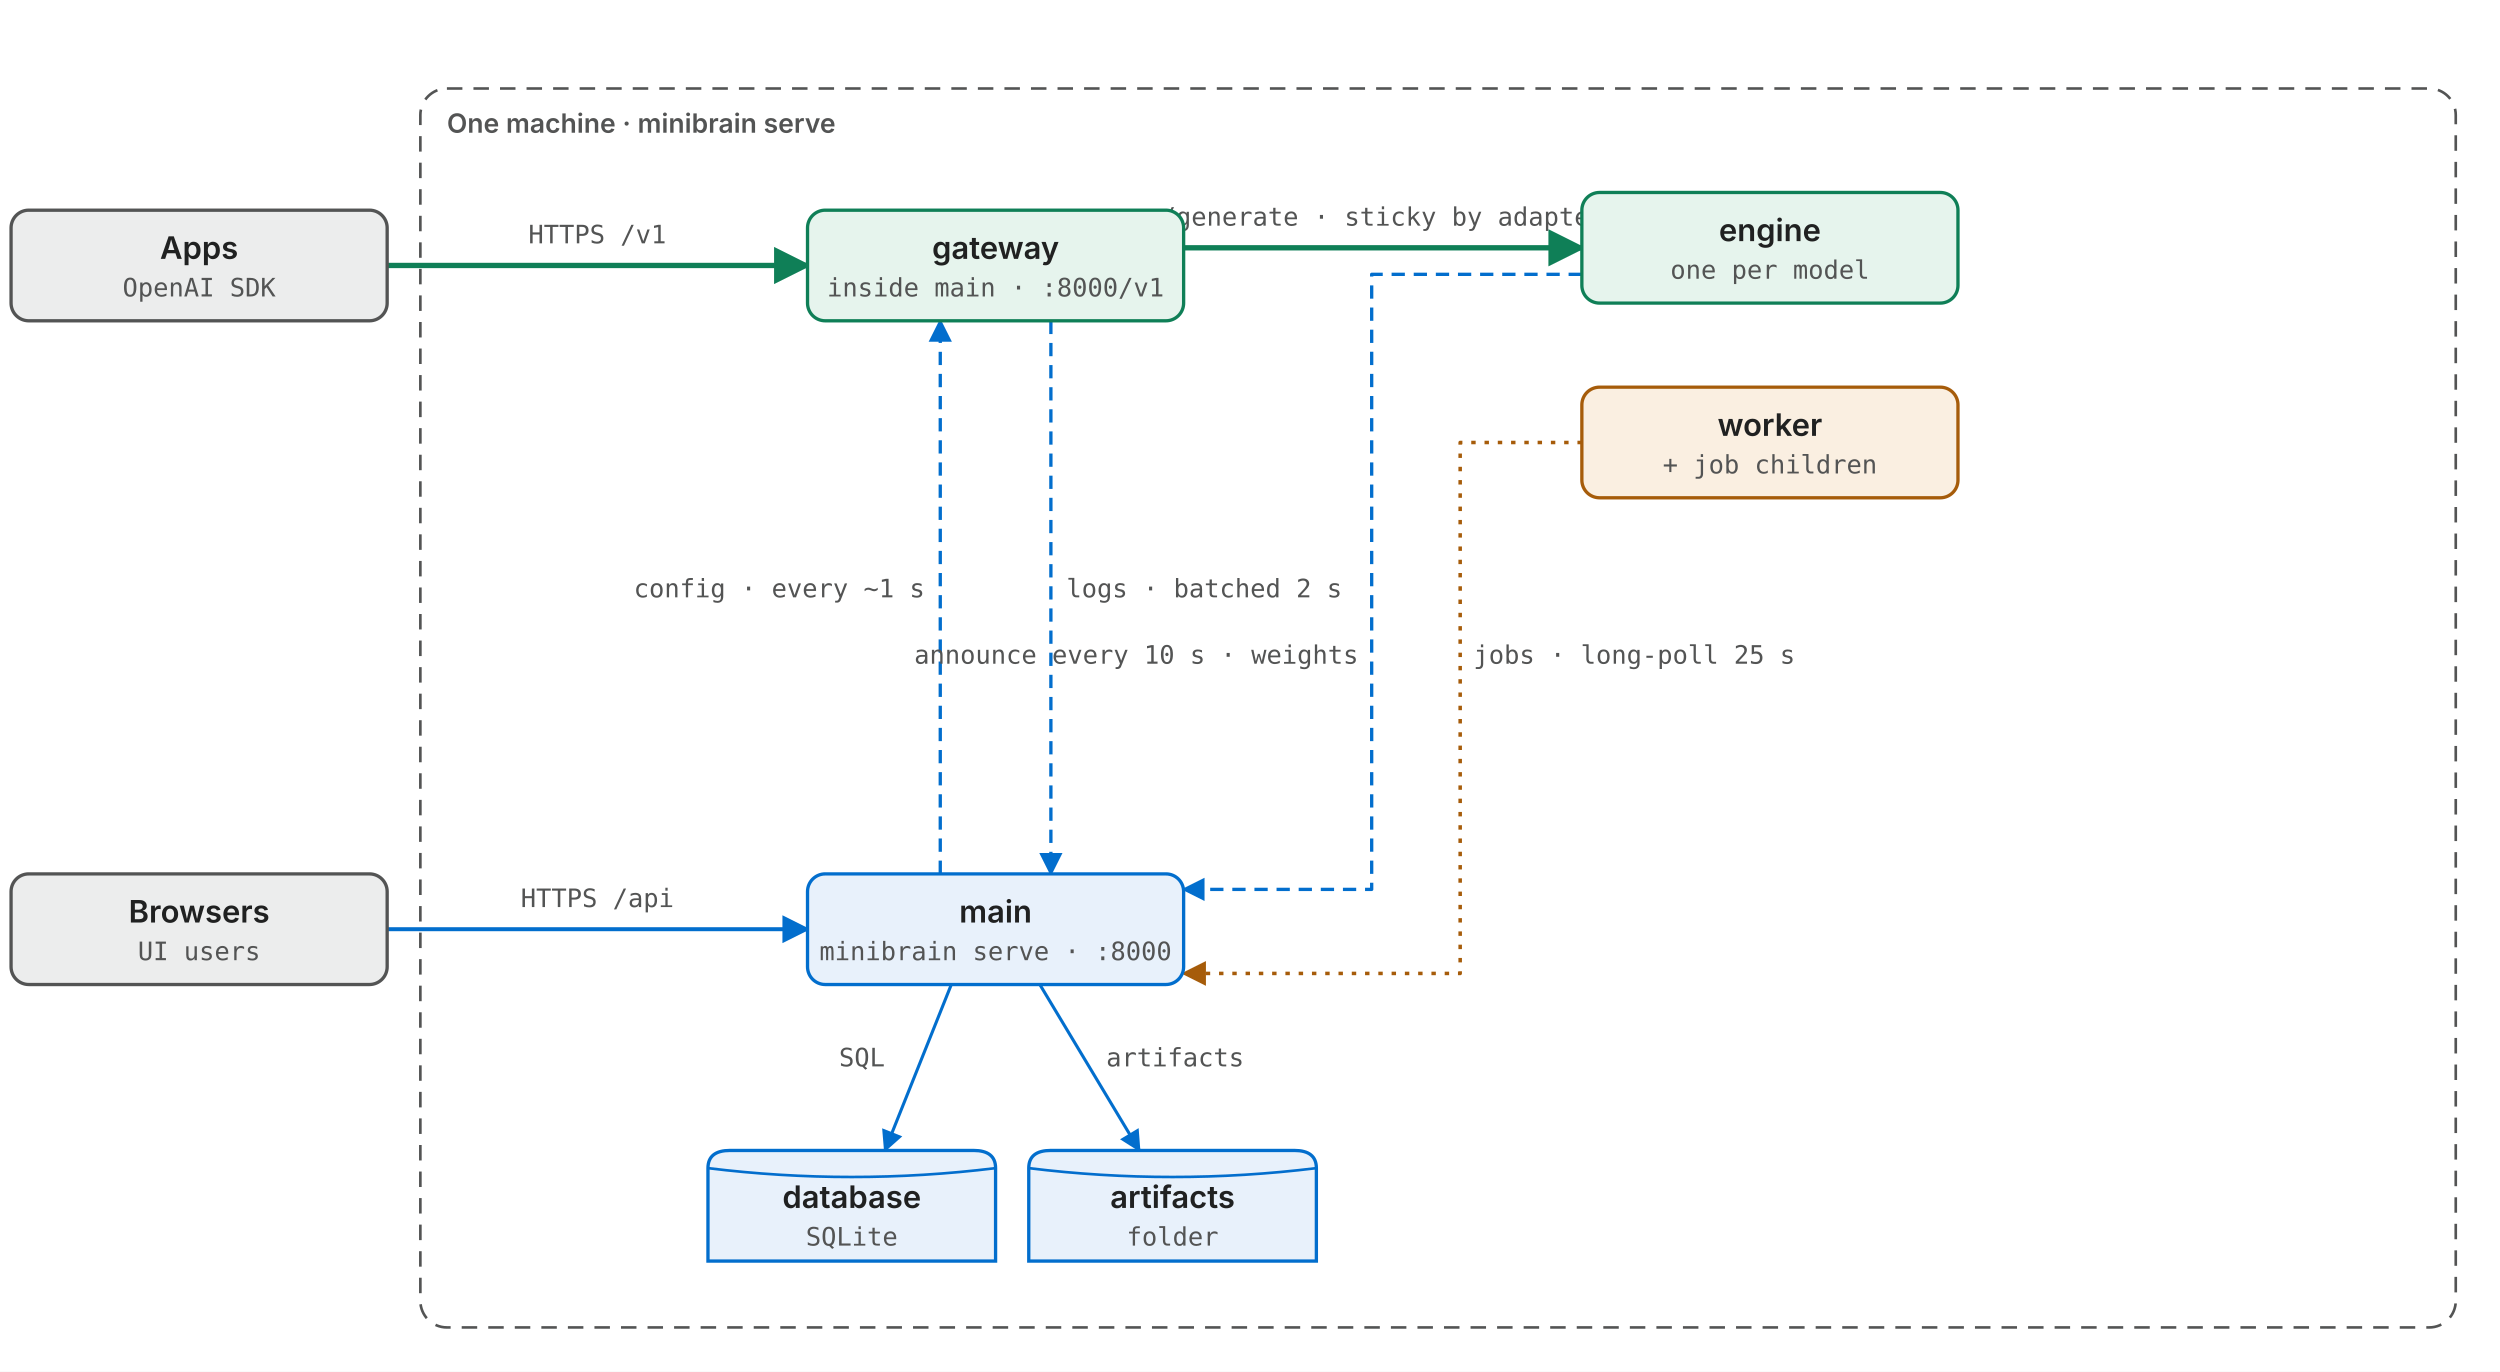
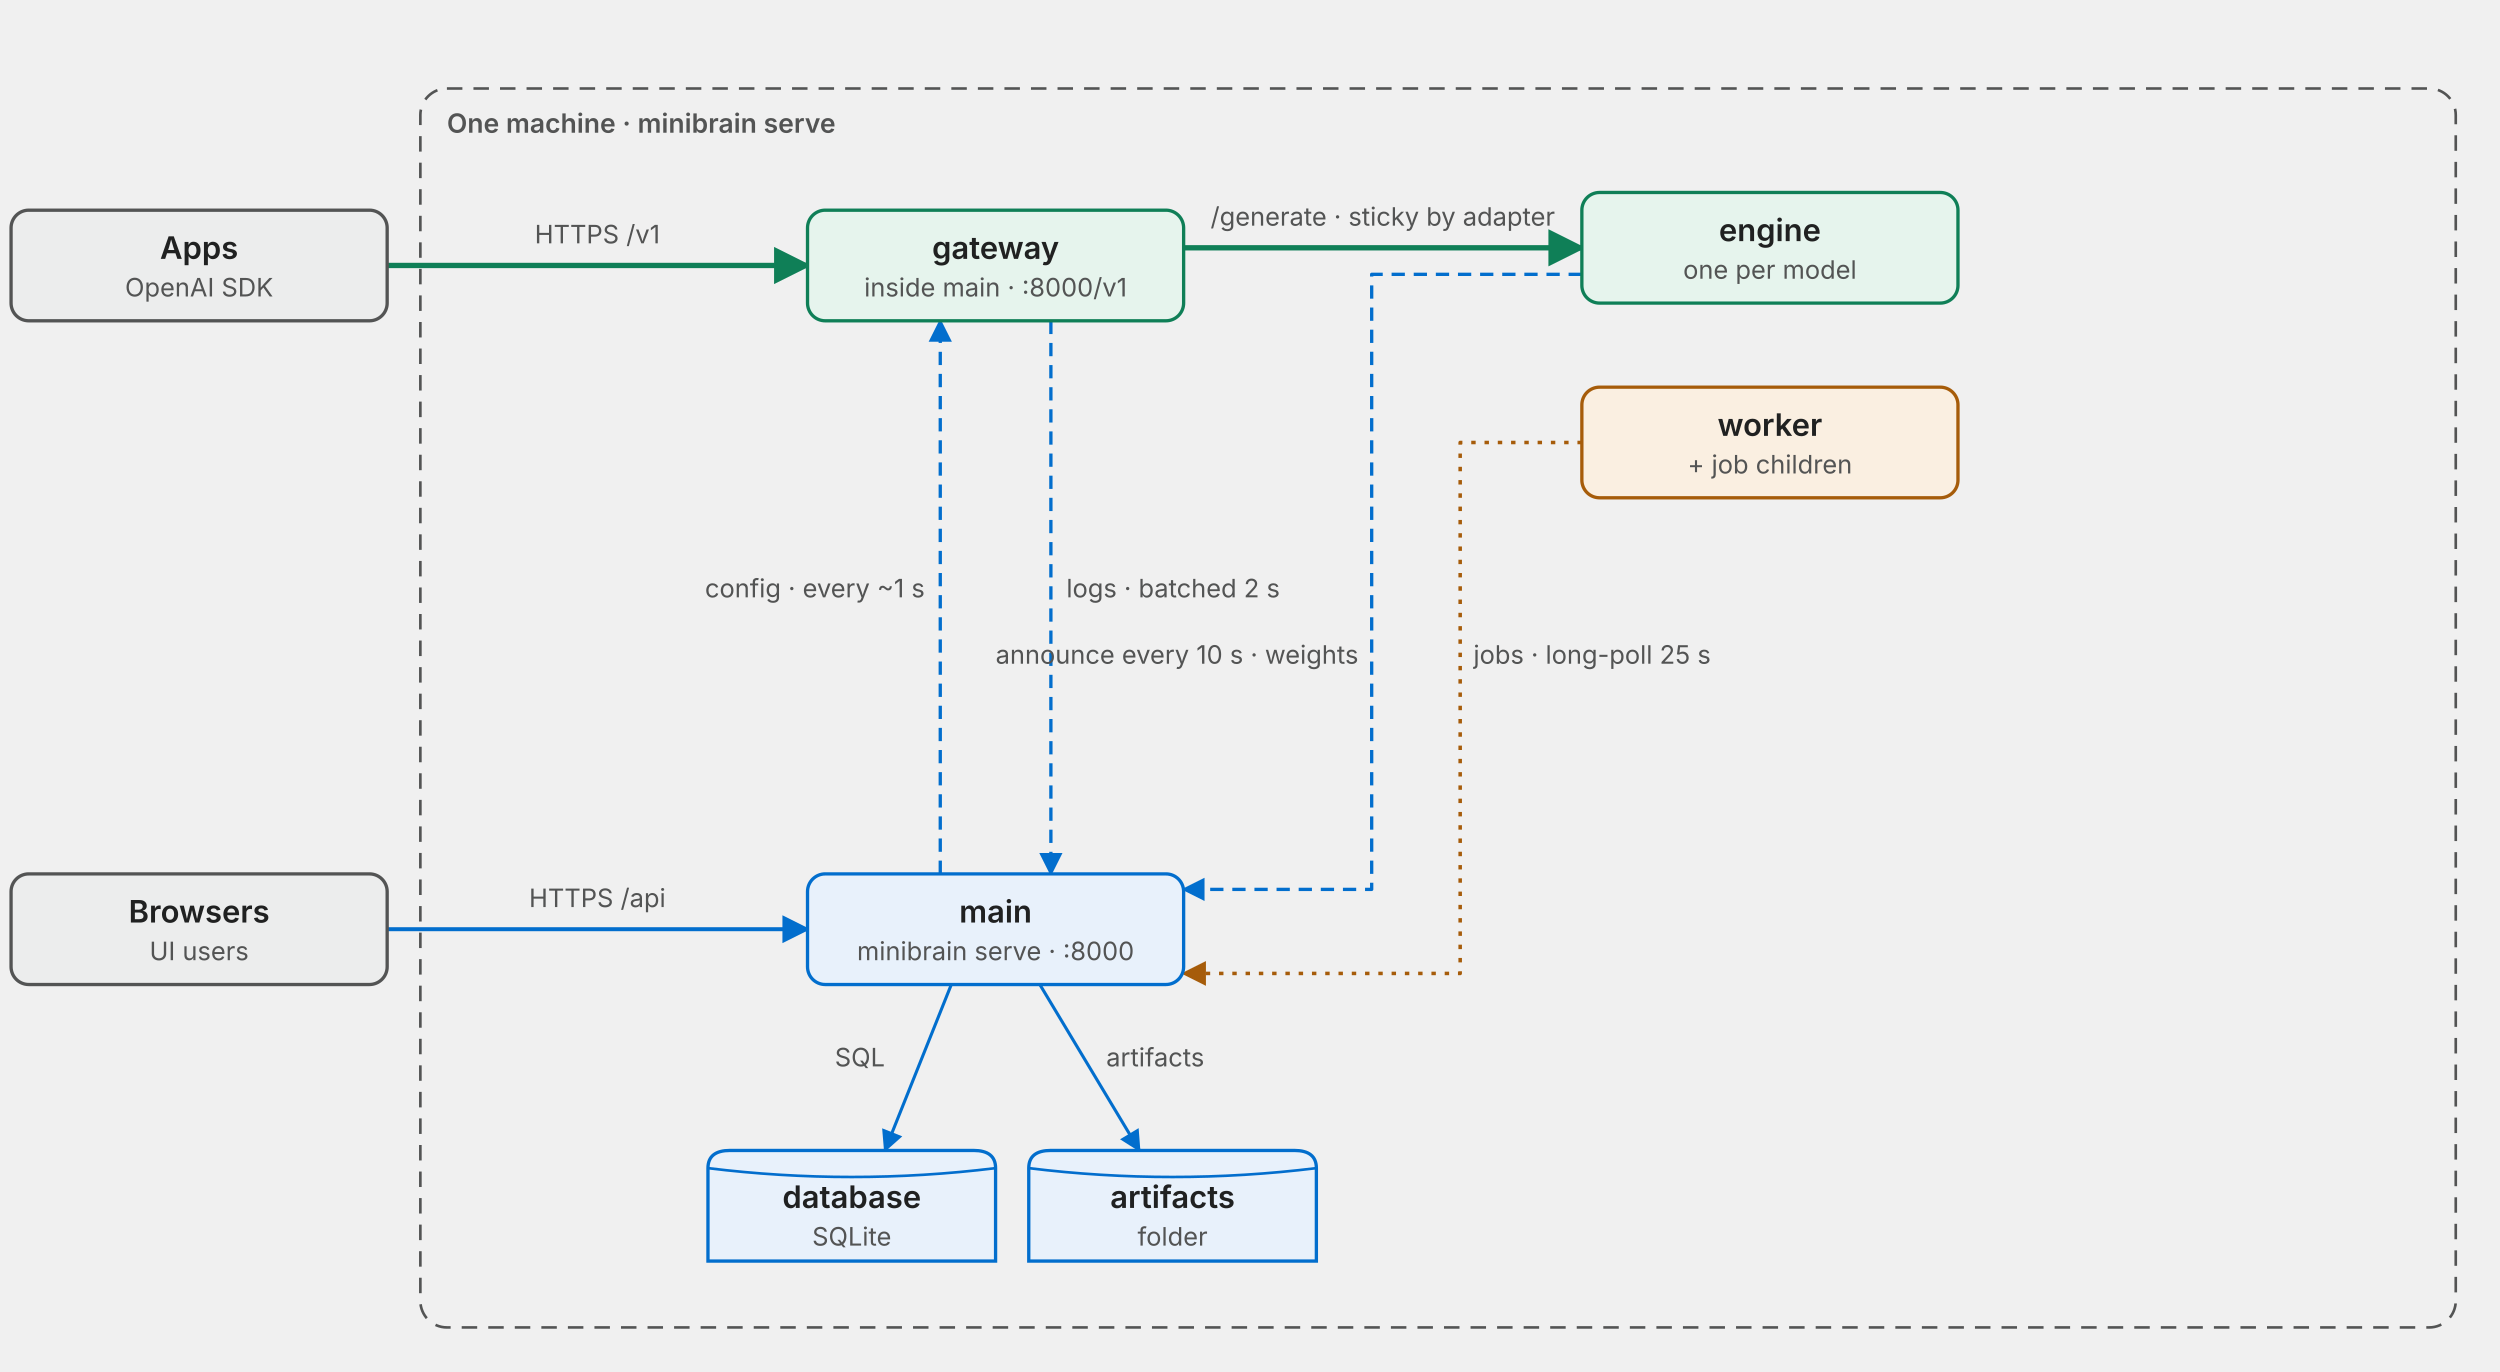
<svg xmlns="http://www.w3.org/2000/svg" width="1130" height="620" viewBox="0 0 1130 620" role="img" aria-label="minibrain roles in the One machine shape" font-family="Inter, -apple-system, Segoe UI, Helvetica, Arial, sans-serif">
-   <rect width="1130" height="620" fill="#ffffff" />
  <defs>
    <marker id="arrow-inference" viewBox="0 0 10 10" refX="9" refY="5" markerWidth="7" markerHeight="7" orient="auto-start-reverse">
      <path d="M0 0 L10 5 L0 10 Z" fill="#0f7f57" />
    </marker>
    <marker id="arrow-ui" viewBox="0 0 10 10" refX="9" refY="5" markerWidth="7" markerHeight="7" orient="auto-start-reverse">
      <path d="M0 0 L10 5 L0 10 Z" fill="#026ecd" />
    </marker>
    <marker id="arrow-config" viewBox="0 0 10 10" refX="9" refY="5" markerWidth="7" markerHeight="7" orient="auto-start-reverse">
      <path d="M0 0 L10 5 L0 10 Z" fill="#026ecd" />
    </marker>
    <marker id="arrow-jobs" viewBox="0 0 10 10" refX="9" refY="5" markerWidth="7" markerHeight="7" orient="auto-start-reverse">
      <path d="M0 0 L10 5 L0 10 Z" fill="#a65c0a" />
    </marker>
    <marker id="arrow-data" viewBox="0 0 10 10" refX="9" refY="5" markerWidth="7" markerHeight="7" orient="auto-start-reverse">
      <path d="M0 0 L10 5 L0 10 Z" fill="#026ecd" />
    </marker>
    <marker id="arrow-down" viewBox="0 0 10 10" refX="9" refY="5" markerWidth="7" markerHeight="7" orient="auto-start-reverse">
      <path d="M0 0 L10 5 L0 10 Z" fill="#b42318" />
    </marker>
  </defs>
  <rect x="190" y="40" width="920" height="560" rx="12" fill="none" stroke="#535454" stroke-width="1.2" stroke-dasharray="7 5" />
  <text x="202" y="60" font-size="12" font-weight="600" fill="#535454">One machine · minibrain serve</text>
  <polyline class="fade" points="175,120 365,120" fill="none" stroke="#0f7f57" stroke-width="2.4" stroke-dasharray="" stroke-linejoin="round" marker-end="url(#arrow-inference)" opacity="1" />
-   <text class="fade" x="270" y="110" font-size="11.5" font-family="JetBrains Mono, ui-monospace, Menlo, Consolas, monospace" text-anchor="middle" fill="#535454" opacity="1">HTTPS /v1</text>
+   <text class="fade" x="270" y="110" font-size="11.5" font-family="Inter, -apple-system, Segoe UI, Helvetica, Arial, sans-serif" text-anchor="middle" fill="#535454" opacity="1">HTTPS /v1</text>
  <polyline class="fade" points="175,420 365,420" fill="none" stroke="#026ecd" stroke-width="1.8" stroke-dasharray="" stroke-linejoin="round" marker-end="url(#arrow-ui)" opacity="1" />
-   <text class="fade" x="270" y="410" font-size="11.5" font-family="JetBrains Mono, ui-monospace, Menlo, Consolas, monospace" text-anchor="middle" fill="#535454" opacity="1">HTTPS /api</text>
+   <text class="fade" x="270" y="410" font-size="11.5" font-family="Inter, -apple-system, Segoe UI, Helvetica, Arial, sans-serif" text-anchor="middle" fill="#535454" opacity="1">HTTPS /api</text>
  <polyline class="fade" points="425,395 425,145" fill="none" stroke="#026ecd" stroke-width="1.5" stroke-dasharray="6 4" stroke-linejoin="round" marker-end="url(#arrow-config)" opacity="1" />
-   <text class="fade" x="418" y="270" font-size="11.5" font-family="JetBrains Mono, ui-monospace, Menlo, Consolas, monospace" text-anchor="end" fill="#535454" opacity="1">config · every ~1 s</text>
+   <text class="fade" x="418" y="270" font-size="11.5" font-family="Inter, -apple-system, Segoe UI, Helvetica, Arial, sans-serif" text-anchor="end" fill="#535454" opacity="1">config · every ~1 s</text>
  <polyline class="fade" points="475,145 475,395" fill="none" stroke="#026ecd" stroke-width="1.5" stroke-dasharray="6 4" stroke-linejoin="round" marker-end="url(#arrow-config)" opacity="1" />
-   <text class="fade" x="482" y="270" font-size="11.5" font-family="JetBrains Mono, ui-monospace, Menlo, Consolas, monospace" text-anchor="start" fill="#535454" opacity="1">logs · batched 2 s</text>
+   <text class="fade" x="482" y="270" font-size="11.5" font-family="Inter, -apple-system, Segoe UI, Helvetica, Arial, sans-serif" text-anchor="start" fill="#535454" opacity="1">logs · batched 2 s</text>
  <polyline class="fade" points="535,112 715,112" fill="none" stroke="#0f7f57" stroke-width="2.4" stroke-dasharray="" stroke-linejoin="round" marker-end="url(#arrow-inference)" opacity="1" />
-   <text class="fade" x="625" y="102" font-size="11.5" font-family="JetBrains Mono, ui-monospace, Menlo, Consolas, monospace" text-anchor="middle" fill="#535454" opacity="1">/generate · sticky by adapter</text>
+   <text class="fade" x="625" y="102" font-size="11.5" font-family="Inter, -apple-system, Segoe UI, Helvetica, Arial, sans-serif" text-anchor="middle" fill="#535454" opacity="1">/generate · sticky by adapter</text>
  <polyline class="fade" points="715,124 620,124 620,402 535,402" fill="none" stroke="#026ecd" stroke-width="1.5" stroke-dasharray="6 4" stroke-linejoin="round" marker-end="url(#arrow-config)" opacity="1" />
-   <text class="fade" x="614" y="300" font-size="11.5" font-family="JetBrains Mono, ui-monospace, Menlo, Consolas, monospace" text-anchor="end" fill="#535454" opacity="1">announce every 10 s · weights</text>
+   <text class="fade" x="614" y="300" font-size="11.5" font-family="Inter, -apple-system, Segoe UI, Helvetica, Arial, sans-serif" text-anchor="end" fill="#535454" opacity="1">announce every 10 s · weights</text>
  <polyline class="fade" points="715,200 660,200 660,440 535,440" fill="none" stroke="#a65c0a" stroke-width="1.6" stroke-dasharray="2 4" stroke-linejoin="round" marker-end="url(#arrow-jobs)" opacity="1" />
-   <text class="fade" x="666" y="300" font-size="11.5" font-family="JetBrains Mono, ui-monospace, Menlo, Consolas, monospace" text-anchor="start" fill="#535454" opacity="1">jobs · long-poll 25 s</text>
+   <text class="fade" x="666" y="300" font-size="11.5" font-family="Inter, -apple-system, Segoe UI, Helvetica, Arial, sans-serif" text-anchor="start" fill="#535454" opacity="1">jobs · long-poll 25 s</text>
  <polyline class="fade" points="430,445 400,520" fill="none" stroke="#026ecd" stroke-width="1.4" stroke-dasharray="" stroke-linejoin="round" marker-end="url(#arrow-data)" opacity="1" />
-   <text class="fade" x="400" y="482" font-size="11.5" font-family="JetBrains Mono, ui-monospace, Menlo, Consolas, monospace" text-anchor="end" fill="#535454" opacity="1">SQL</text>
+   <text class="fade" x="400" y="482" font-size="11.5" font-family="Inter, -apple-system, Segoe UI, Helvetica, Arial, sans-serif" text-anchor="end" fill="#535454" opacity="1">SQL</text>
  <polyline class="fade" points="470,445 515,520" fill="none" stroke="#026ecd" stroke-width="1.4" stroke-dasharray="" stroke-linejoin="round" marker-end="url(#arrow-data)" opacity="1" />
-   <text class="fade" x="500" y="482" font-size="11.5" font-family="JetBrains Mono, ui-monospace, Menlo, Consolas, monospace" text-anchor="start" fill="#535454" opacity="1">artifacts</text>
+   <text class="fade" x="500" y="482" font-size="11.5" font-family="Inter, -apple-system, Segoe UI, Helvetica, Arial, sans-serif" text-anchor="start" fill="#535454" opacity="1">artifacts</text>
  <g opacity="1">
    <rect x="5" y="95" width="170" height="50" rx="8" fill="#eceded" stroke="#535454" stroke-width="1.5" stroke-dasharray="" />
    <text x="90" y="117" text-anchor="middle" font-size="14" font-weight="600" fill="#202121">Apps</text>
-     <text x="90" y="134" text-anchor="middle" font-size="11.5" font-family="JetBrains Mono, ui-monospace, Menlo, Consolas, monospace" fill="#535454">OpenAI SDK</text>
+     <text x="90" y="134" text-anchor="middle" font-size="11.5" font-family="Inter, -apple-system, Segoe UI, Helvetica, Arial, sans-serif" fill="#535454">OpenAI SDK</text>
  </g>
  <g opacity="1">
    <rect x="5" y="395" width="170" height="50" rx="8" fill="#eceded" stroke="#535454" stroke-width="1.5" stroke-dasharray="" />
    <text x="90" y="417" text-anchor="middle" font-size="14" font-weight="600" fill="#202121">Browsers</text>
-     <text x="90" y="434" text-anchor="middle" font-size="11.5" font-family="JetBrains Mono, ui-monospace, Menlo, Consolas, monospace" fill="#535454">UI users</text>
+     <text x="90" y="434" text-anchor="middle" font-size="11.5" font-family="Inter, -apple-system, Segoe UI, Helvetica, Arial, sans-serif" fill="#535454">UI users</text>
  </g>
  <g opacity="1">
    <rect x="365" y="95" width="170" height="50" rx="8" fill="#e6f4ed" stroke="#0f7f57" stroke-width="1.5" stroke-dasharray="" />
    <text x="450" y="117" text-anchor="middle" font-size="14" font-weight="600" fill="#202121">gateway</text>
-     <text x="450" y="134" text-anchor="middle" font-size="11.5" font-family="JetBrains Mono, ui-monospace, Menlo, Consolas, monospace" fill="#535454">inside main · :8000/v1</text>
+     <text x="450" y="134" text-anchor="middle" font-size="11.5" font-family="Inter, -apple-system, Segoe UI, Helvetica, Arial, sans-serif" fill="#535454">inside main · :8000/v1</text>
  </g>
  <g opacity="1">
    <rect x="365" y="395" width="170" height="50" rx="8" fill="#e8f1fb" stroke="#026ecd" stroke-width="1.5" stroke-dasharray="" />
    <text x="450" y="417" text-anchor="middle" font-size="14" font-weight="600" fill="#202121">main</text>
-     <text x="450" y="434" text-anchor="middle" font-size="11.5" font-family="JetBrains Mono, ui-monospace, Menlo, Consolas, monospace" fill="#535454">minibrain serve · :8000</text>
+     <text x="450" y="434" text-anchor="middle" font-size="11.5" font-family="Inter, -apple-system, Segoe UI, Helvetica, Arial, sans-serif" fill="#535454">minibrain serve · :8000</text>
  </g>
  <g opacity="1">
    <path d="M320 528 Q320 520 330 520 L440 520 Q450 520 450 528 L450 570 L320 570 Z" fill="#e8f1fb" stroke="#026ecd" stroke-width="1.5" />
    <path d="M320 528 Q385 536 450 528" fill="none" stroke="#026ecd" stroke-width="1.2" />
    <text x="385" y="546" text-anchor="middle" font-size="14" font-weight="600" fill="#202121">database</text>
-     <text x="385" y="563" text-anchor="middle" font-size="11.5" font-family="JetBrains Mono, ui-monospace, Menlo, Consolas, monospace" fill="#535454">SQLite</text>
+     <text x="385" y="563" text-anchor="middle" font-size="11.5" font-family="Inter, -apple-system, Segoe UI, Helvetica, Arial, sans-serif" fill="#535454">SQLite</text>
  </g>
  <g opacity="1">
    <path d="M465 528 Q465 520 475 520 L585 520 Q595 520 595 528 L595 570 L465 570 Z" fill="#e8f1fb" stroke="#026ecd" stroke-width="1.5" />
    <path d="M465 528 Q530 536 595 528" fill="none" stroke="#026ecd" stroke-width="1.2" />
    <text x="530" y="546" text-anchor="middle" font-size="14" font-weight="600" fill="#202121">artifacts</text>
-     <text x="530" y="563" text-anchor="middle" font-size="11.5" font-family="JetBrains Mono, ui-monospace, Menlo, Consolas, monospace" fill="#535454">folder</text>
+     <text x="530" y="563" text-anchor="middle" font-size="11.5" font-family="Inter, -apple-system, Segoe UI, Helvetica, Arial, sans-serif" fill="#535454">folder</text>
  </g>
  <g opacity="1">
    <rect x="715" y="87" width="170" height="50" rx="8" fill="#e6f4ed" stroke="#0f7f57" stroke-width="1.5" stroke-dasharray="" />
    <text x="800" y="109" text-anchor="middle" font-size="14" font-weight="600" fill="#202121">engine</text>
-     <text x="800" y="126" text-anchor="middle" font-size="11.5" font-family="JetBrains Mono, ui-monospace, Menlo, Consolas, monospace" fill="#535454">one per model</text>
+     <text x="800" y="126" text-anchor="middle" font-size="11.5" font-family="Inter, -apple-system, Segoe UI, Helvetica, Arial, sans-serif" fill="#535454">one per model</text>
  </g>
  <g opacity="1">
    <rect x="715" y="175" width="170" height="50" rx="8" fill="#faefe1" stroke="#a65c0a" stroke-width="1.5" stroke-dasharray="" />
    <text x="800" y="197" text-anchor="middle" font-size="14" font-weight="600" fill="#202121">worker</text>
-     <text x="800" y="214" text-anchor="middle" font-size="11.5" font-family="JetBrains Mono, ui-monospace, Menlo, Consolas, monospace" fill="#535454">+ job children</text>
+     <text x="800" y="214" text-anchor="middle" font-size="11.5" font-family="Inter, -apple-system, Segoe UI, Helvetica, Arial, sans-serif" fill="#535454">+ job children</text>
  </g>
</svg>
